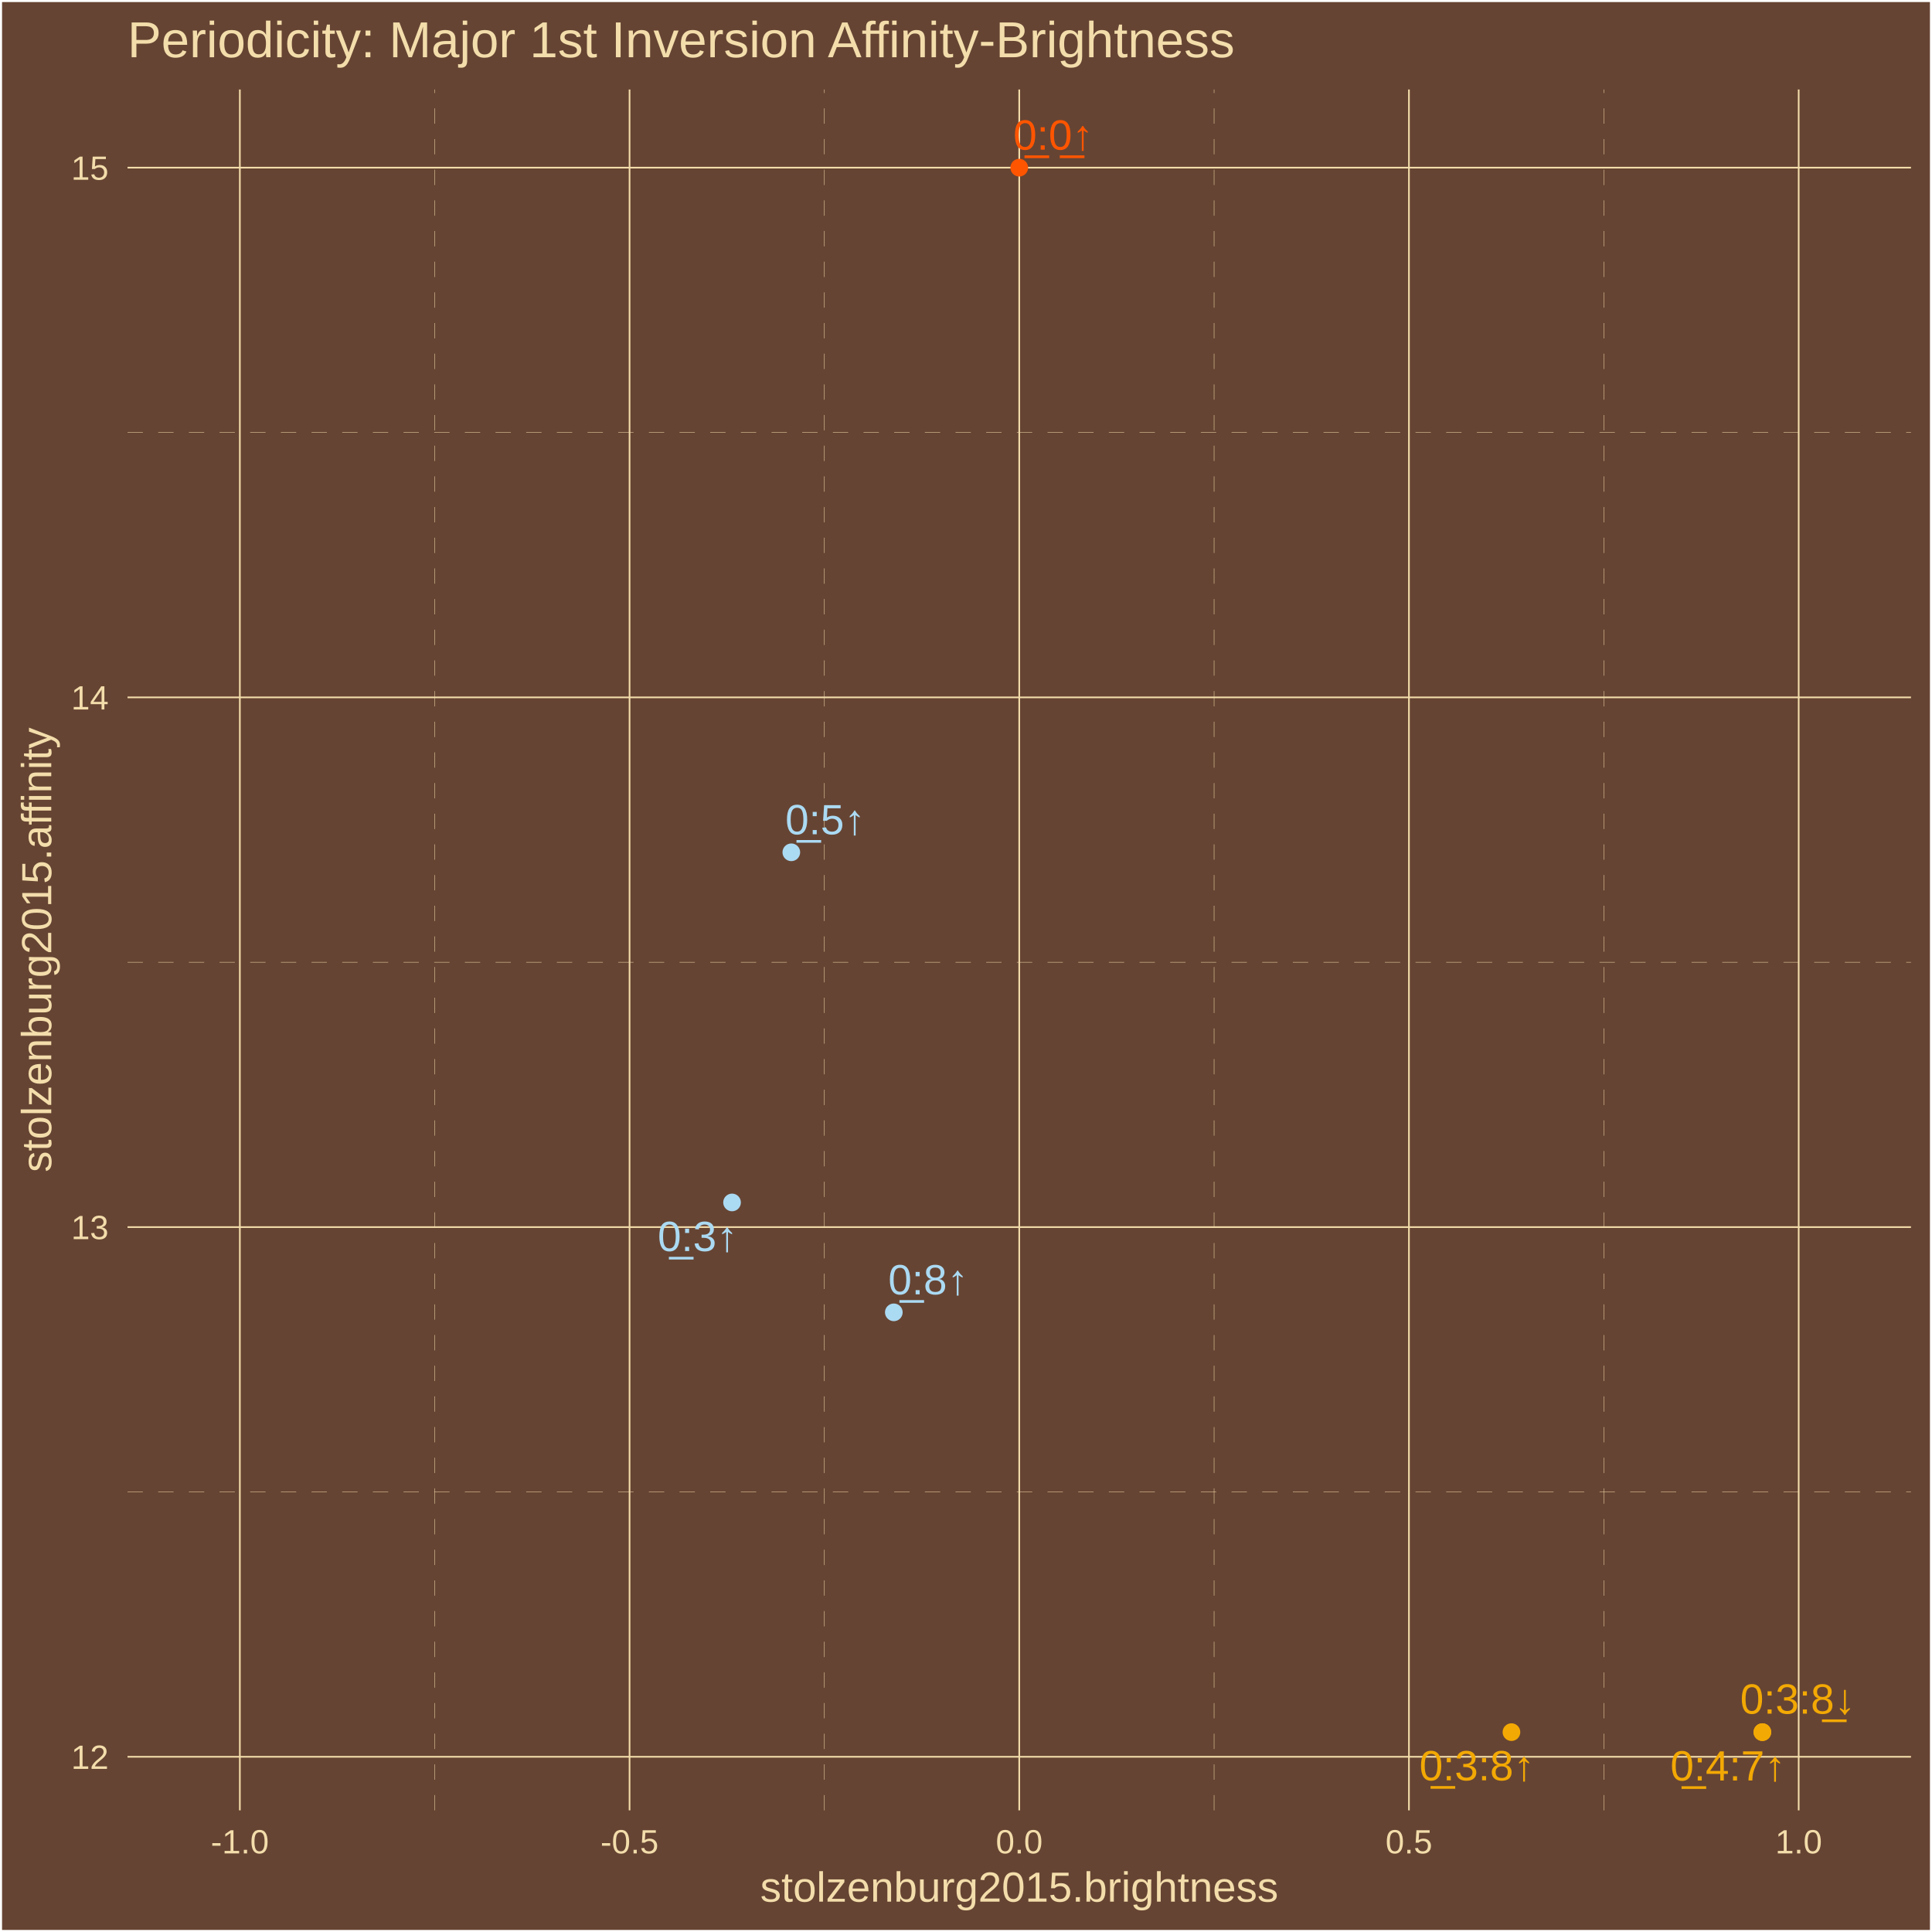
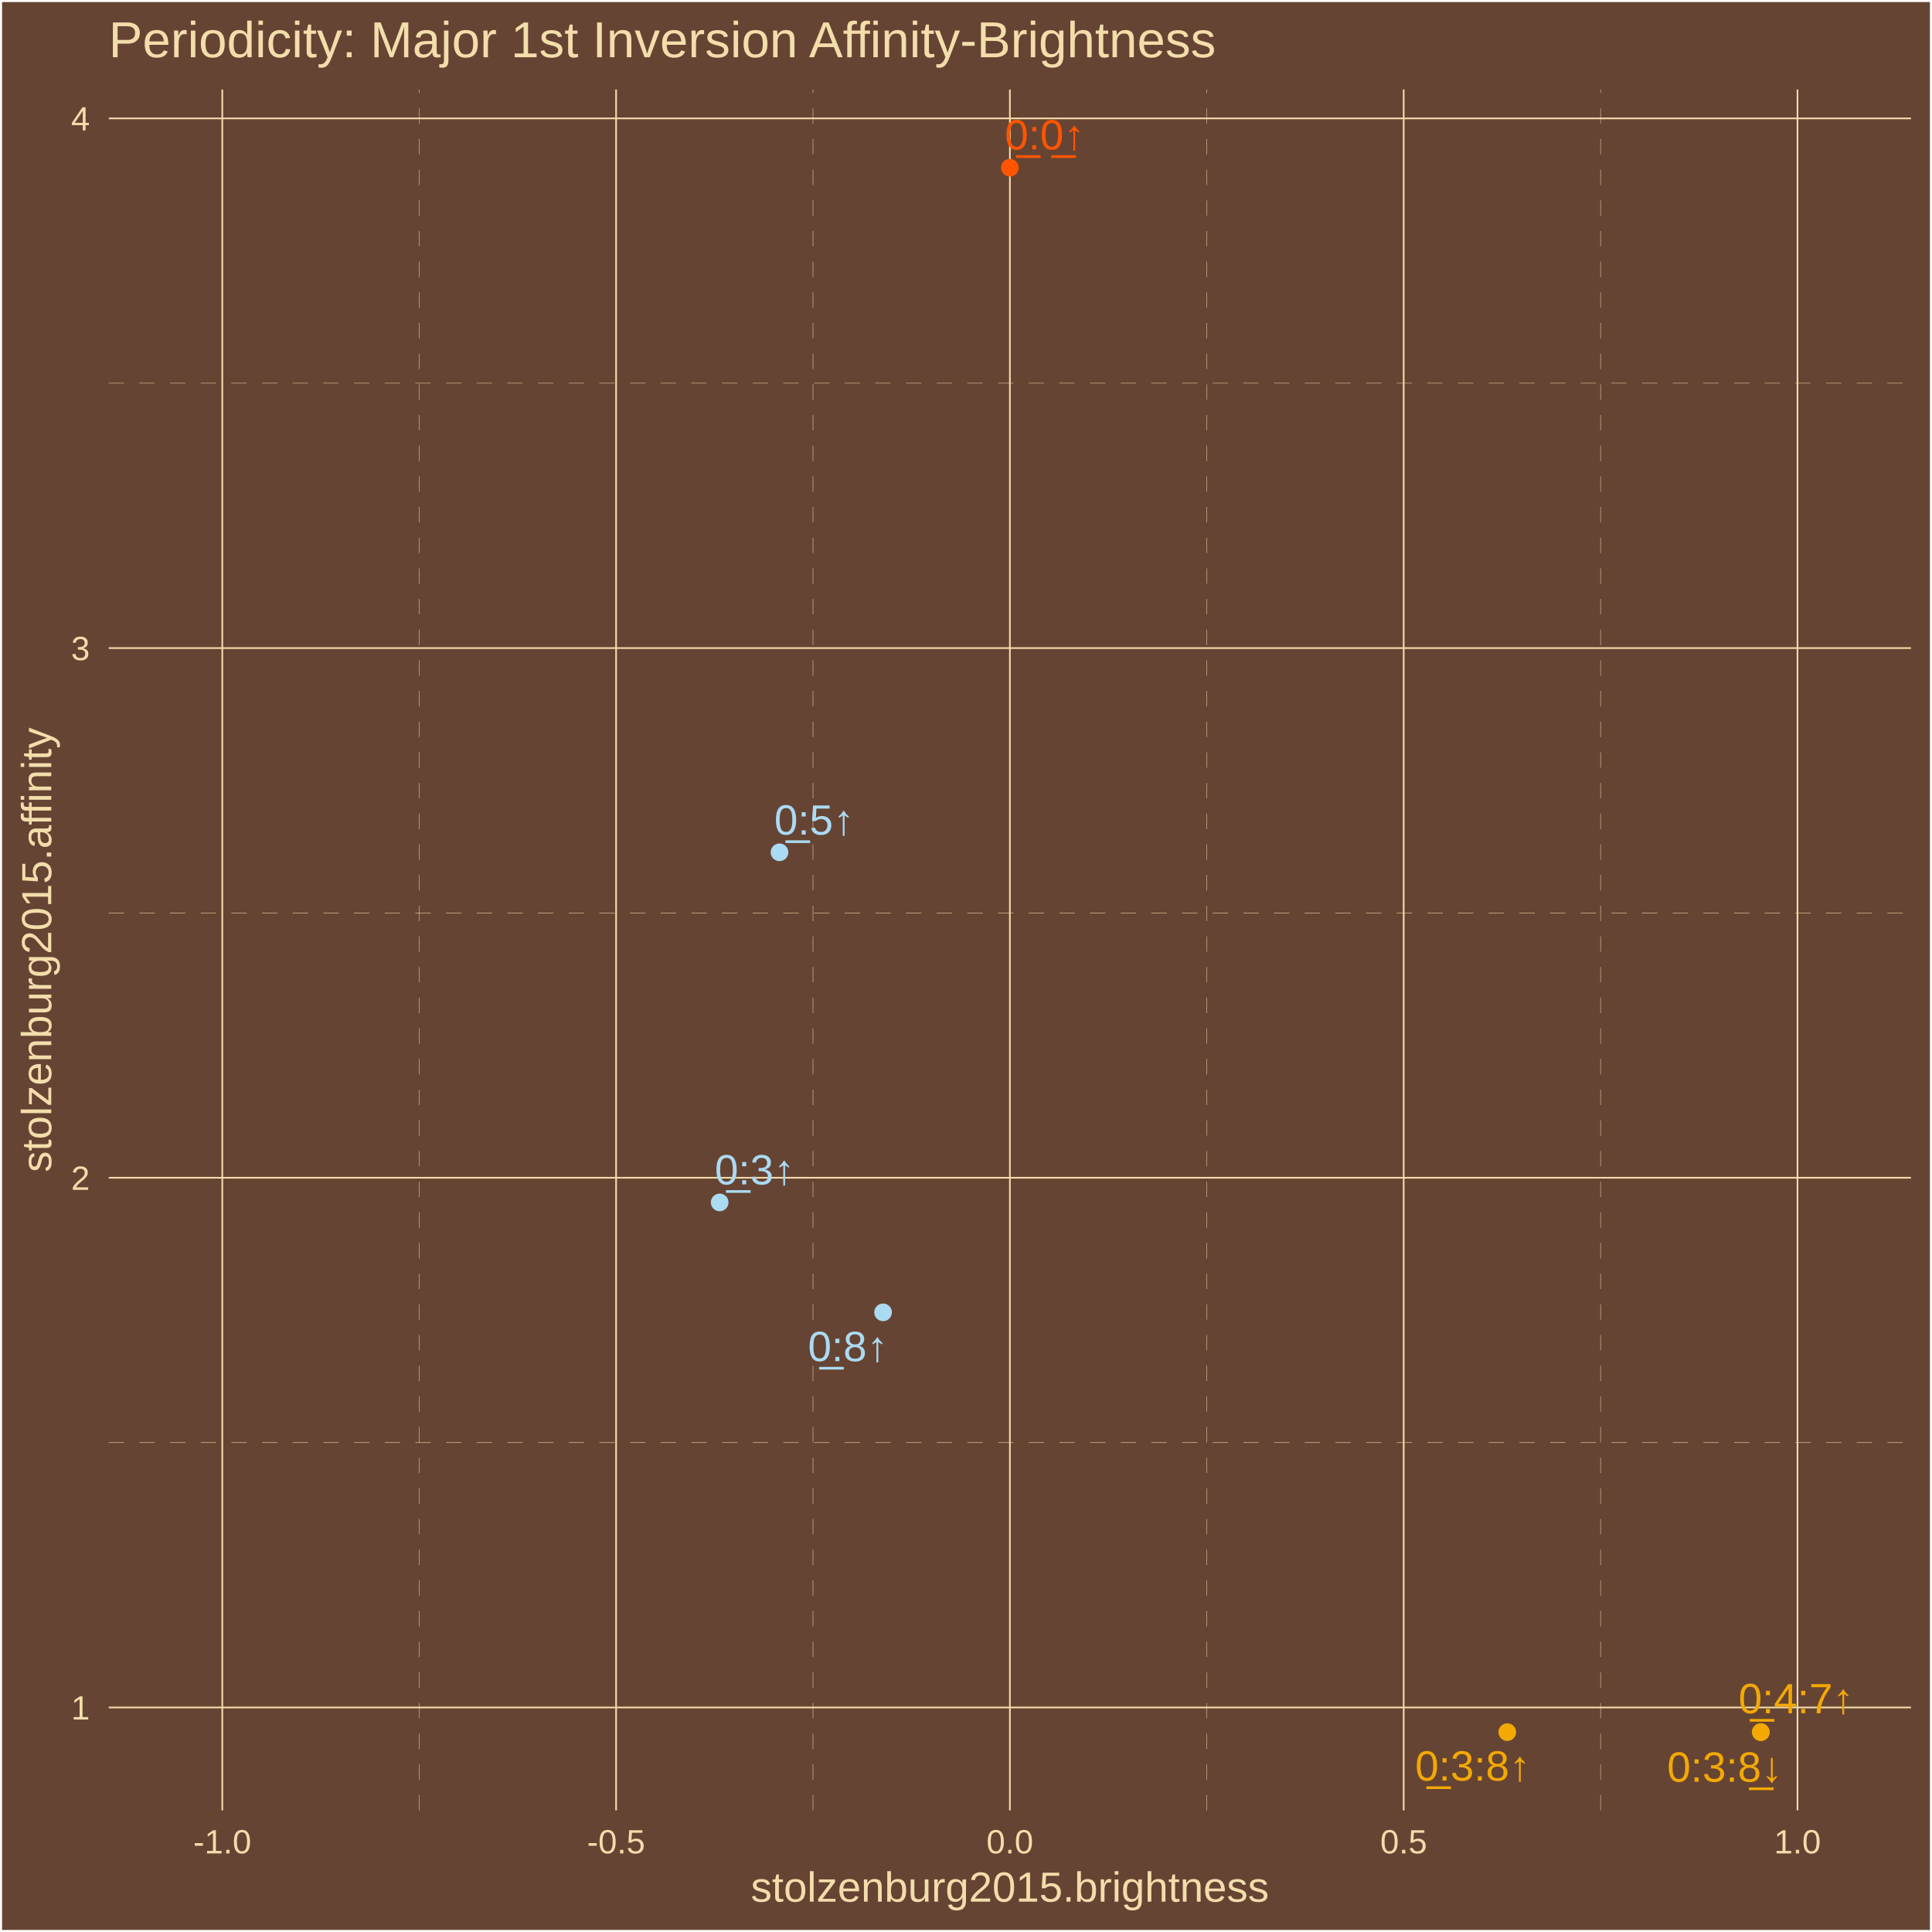
<svg xmlns="http://www.w3.org/2000/svg" class="svglite" width="504.00pt" height="504.00pt" viewBox="0 0 504.00 504.00">
  <defs>
    <style type="text/css">
    .svglite line, .svglite polyline, .svglite polygon, .svglite path, .svglite rect, .svglite circle {
      fill: none;
      stroke: #000000;
      stroke-linecap: round;
      stroke-linejoin: round;
      stroke-miterlimit: 10.00;
    }
    .svglite text {
      white-space: pre;
    }
  </style>
  </defs>
  <rect width="100%" height="100%" style="stroke: none; fill: #664433;" />
  <defs>
    <clipPath id="cpMC4wMHw1MDQuMDB8MC4wMHw1MDQuMDA=">
      <rect x="0.00" y="0.00" width="504.00" height="504.00" />
    </clipPath>
  </defs>
  <g clip-path="url(#cpMC4wMHw1MDQuMDB8MC4wMHw1MDQuMDA=)">
    <rect x="0.00" y="-0" width="504.00" height="504.00" style="stroke-width: 1.07; stroke: #FFFFFF; fill: #664433;" />
  </g>
  <defs>
-     <clipPath id="cpMzMuMjd8NDk4LjUyfDIzLjM0fDQ3Mi4yNw==">
-       <rect x="33.27" y="23.34" width="465.25" height="448.93" />
+     <clipPath id="cpMjguMzd8NDk4LjUyfDIzLjM0fDQ3Mi4yNw==">
+       <rect x="28.37" y="23.34" width="470.15" height="448.93" />
    </clipPath>
  </defs>
-   <g clip-path="url(#cpMzMuMjd8NDk4LjUyfDIzLjM0fDQ3Mi4yNw==)">
-     <rect x="33.27" y="23.34" width="465.25" height="448.93" style="stroke-width: 1.07; stroke: none; fill: #664433;" />
-     <polyline points="33.27,389.20 498.52,389.20 " style="stroke-width: 0.11; stroke: #F3DDAB; stroke-dasharray: 4.00,4.00; stroke-linecap: butt;" />
-     <polyline points="33.27,251.02 498.52,251.02 " style="stroke-width: 0.11; stroke: #F3DDAB; stroke-dasharray: 4.00,4.00; stroke-linecap: butt;" />
-     <polyline points="33.27,112.83 498.52,112.83 " style="stroke-width: 0.11; stroke: #F3DDAB; stroke-dasharray: 4.00,4.00; stroke-linecap: butt;" />
-     <polyline points="113.40,472.27 113.40,23.34 " style="stroke-width: 0.11; stroke: #F3DDAB; stroke-dasharray: 4.00,4.00; stroke-linecap: butt;" />
-     <polyline points="215.06,472.27 215.06,23.34 " style="stroke-width: 0.11; stroke: #F3DDAB; stroke-dasharray: 4.00,4.00; stroke-linecap: butt;" />
-     <polyline points="316.72,472.27 316.72,23.34 " style="stroke-width: 0.11; stroke: #F3DDAB; stroke-dasharray: 4.00,4.00; stroke-linecap: butt;" />
-     <polyline points="418.38,472.27 418.38,23.34 " style="stroke-width: 0.11; stroke: #F3DDAB; stroke-dasharray: 4.00,4.00; stroke-linecap: butt;" />
-     <polyline points="33.27,458.29 498.52,458.29 " style="stroke-width: 0.43; stroke: #F3DDAB; stroke-linecap: butt;" />
-     <polyline points="33.27,320.11 498.52,320.11 " style="stroke-width: 0.43; stroke: #F3DDAB; stroke-linecap: butt;" />
-     <polyline points="33.27,181.93 498.52,181.93 " style="stroke-width: 0.43; stroke: #F3DDAB; stroke-linecap: butt;" />
-     <polyline points="33.27,43.74 498.52,43.74 " style="stroke-width: 0.43; stroke: #F3DDAB; stroke-linecap: butt;" />
-     <polyline points="62.57,472.27 62.57,23.34 " style="stroke-width: 0.43; stroke: #F3DDAB; stroke-linecap: butt;" />
-     <polyline points="164.23,472.27 164.23,23.34 " style="stroke-width: 0.43; stroke: #F3DDAB; stroke-linecap: butt;" />
-     <polyline points="265.89,472.27 265.89,23.34 " style="stroke-width: 0.43; stroke: #F3DDAB; stroke-linecap: butt;" />
-     <polyline points="367.55,472.27 367.55,23.34 " style="stroke-width: 0.43; stroke: #F3DDAB; stroke-linecap: butt;" />
-     <polyline points="469.22,472.27 469.22,23.34 " style="stroke-width: 0.43; stroke: #F3DDAB; stroke-linecap: butt;" />
-     <circle cx="459.75" cy="451.86" r="1.95" style="stroke-width: 0.71; stroke: #F3A904; fill: #F3A904;" />
-     <circle cx="459.75" cy="451.86" r="1.95" style="stroke-width: 0.71; stroke: #F3A904; fill: #F3A904;" />
-     <circle cx="394.29" cy="451.86" r="1.95" style="stroke-width: 0.71; stroke: #F3A904; fill: #F3A904;" />
-     <circle cx="265.89" cy="43.74" r="1.95" style="stroke-width: 0.71; stroke: #FF5500; fill: #FF5500;" />
-     <circle cx="190.97" cy="313.68" r="1.95" style="stroke-width: 0.71; stroke: #ABDAF3; fill: #ABDAF3;" />
-     <circle cx="233.17" cy="342.35" r="1.95" style="stroke-width: 0.71; stroke: #ABDAF3; fill: #ABDAF3;" />
-     <circle cx="206.43" cy="222.34" r="1.95" style="stroke-width: 0.71; stroke: #ABDAF3; fill: #ABDAF3;" />
-     <text x="450.77" y="464.48" text-anchor="middle" style="font-size: 11.04px;fill: #F3A904; font-family: &quot;Arial&quot;;" textLength="31.53px" lengthAdjust="spacingAndGlyphs">0̲:4:7↑</text>
-     <text x="468.99" y="447.05" text-anchor="middle" style="font-size: 11.04px;fill: #F3A904; font-family: &quot;Arial&quot;;" textLength="31.53px" lengthAdjust="spacingAndGlyphs">0:3:8̲↓</text>
-     <text x="385.30" y="464.44" text-anchor="middle" style="font-size: 11.04px;fill: #F3A904; font-family: &quot;Arial&quot;;" textLength="31.53px" lengthAdjust="spacingAndGlyphs">0̲:3:8↑</text>
-     <text x="274.77" y="39.04" text-anchor="middle" style="font-size: 11.04px;fill: #FF5500; font-family: &quot;Arial&quot;;" textLength="22.33px" lengthAdjust="spacingAndGlyphs">0̲:0̲↑</text>
-     <text x="182.00" y="326.37" text-anchor="middle" style="font-size: 11.04px;fill: #ABDAF3; font-family: &quot;Arial&quot;;" textLength="22.33px" lengthAdjust="spacingAndGlyphs">0̲:3↑</text>
-     <text x="242.14" y="337.66" text-anchor="middle" style="font-size: 11.04px;fill: #ABDAF3; font-family: &quot;Arial&quot;;" textLength="22.33px" lengthAdjust="spacingAndGlyphs">0̲:8↑</text>
-     <text x="215.29" y="217.64" text-anchor="middle" style="font-size: 11.04px;fill: #ABDAF3; font-family: &quot;Arial&quot;;" textLength="22.33px" lengthAdjust="spacingAndGlyphs">0̲:5↑</text>
+   <g clip-path="url(#cpMjguMzd8NDk4LjUyfDIzLjM0fDQ3Mi4yNw==)">
+     <rect x="28.37" y="23.34" width="470.15" height="448.93" style="stroke-width: 1.07; stroke: none; fill: #664433;" />
+     <polyline points="28.37,376.34 498.52,376.34 " style="stroke-width: 0.11; stroke: #F3DDAB; stroke-dasharray: 4.00,4.00; stroke-linecap: butt;" />
+     <polyline points="28.37,238.15 498.52,238.15 " style="stroke-width: 0.11; stroke: #F3DDAB; stroke-dasharray: 4.00,4.00; stroke-linecap: butt;" />
+     <polyline points="28.37,99.97 498.52,99.97 " style="stroke-width: 0.11; stroke: #F3DDAB; stroke-dasharray: 4.00,4.00; stroke-linecap: butt;" />
+     <polyline points="109.35,472.27 109.35,23.34 " style="stroke-width: 0.11; stroke: #F3DDAB; stroke-dasharray: 4.00,4.00; stroke-linecap: butt;" />
+     <polyline points="212.08,472.27 212.08,23.34 " style="stroke-width: 0.11; stroke: #F3DDAB; stroke-dasharray: 4.00,4.00; stroke-linecap: butt;" />
+     <polyline points="314.81,472.27 314.81,23.34 " style="stroke-width: 0.11; stroke: #F3DDAB; stroke-dasharray: 4.00,4.00; stroke-linecap: butt;" />
+     <polyline points="417.54,472.27 417.54,23.34 " style="stroke-width: 0.11; stroke: #F3DDAB; stroke-dasharray: 4.00,4.00; stroke-linecap: butt;" />
+     <polyline points="28.37,445.43 498.52,445.43 " style="stroke-width: 0.43; stroke: #F3DDAB; stroke-linecap: butt;" />
+     <polyline points="28.37,307.24 498.52,307.24 " style="stroke-width: 0.43; stroke: #F3DDAB; stroke-linecap: butt;" />
+     <polyline points="28.37,169.06 498.52,169.06 " style="stroke-width: 0.43; stroke: #F3DDAB; stroke-linecap: butt;" />
+     <polyline points="28.37,30.88 498.52,30.88 " style="stroke-width: 0.43; stroke: #F3DDAB; stroke-linecap: butt;" />
+     <polyline points="57.99,472.27 57.99,23.34 " style="stroke-width: 0.43; stroke: #F3DDAB; stroke-linecap: butt;" />
+     <polyline points="160.72,472.27 160.72,23.34 " style="stroke-width: 0.43; stroke: #F3DDAB; stroke-linecap: butt;" />
+     <polyline points="263.45,472.27 263.45,23.34 " style="stroke-width: 0.43; stroke: #F3DDAB; stroke-linecap: butt;" />
+     <polyline points="366.18,472.27 366.18,23.34 " style="stroke-width: 0.43; stroke: #F3DDAB; stroke-linecap: butt;" />
+     <polyline points="468.91,472.27 468.91,23.34 " style="stroke-width: 0.43; stroke: #F3DDAB; stroke-linecap: butt;" />
+     <circle cx="459.34" cy="451.86" r="1.95" style="stroke-width: 0.71; stroke: #F3A904; fill: #F3A904;" />
+     <circle cx="459.34" cy="451.86" r="1.95" style="stroke-width: 0.71; stroke: #F3A904; fill: #F3A904;" />
+     <circle cx="393.20" cy="451.86" r="1.95" style="stroke-width: 0.71; stroke: #F3A904; fill: #F3A904;" />
+     <circle cx="263.45" cy="43.74" r="1.95" style="stroke-width: 0.71; stroke: #FF5500; fill: #FF5500;" />
+     <circle cx="187.74" cy="313.68" r="1.95" style="stroke-width: 0.71; stroke: #ABDAF3; fill: #ABDAF3;" />
+     <circle cx="230.37" cy="342.35" r="1.95" style="stroke-width: 0.71; stroke: #ABDAF3; fill: #ABDAF3;" />
+     <circle cx="203.35" cy="222.34" r="1.95" style="stroke-width: 0.71; stroke: #ABDAF3; fill: #ABDAF3;" />
+     <text x="468.56" y="446.93" text-anchor="middle" style="font-size: 11.04px;fill: #F3A904; font-family: &quot;Arial&quot;;" textLength="31.53px" lengthAdjust="spacingAndGlyphs">0̲:4:7↑</text>
+     <text x="449.94" y="464.79" text-anchor="middle" style="font-size: 11.04px;fill: #F3A904; font-family: &quot;Arial&quot;;" textLength="31.53px" lengthAdjust="spacingAndGlyphs">0:3:8̲↓</text>
+     <text x="384.20" y="464.50" text-anchor="middle" style="font-size: 11.04px;fill: #F3A904; font-family: &quot;Arial&quot;;" textLength="31.53px" lengthAdjust="spacingAndGlyphs">0̲:3:8↑</text>
+     <text x="272.56" y="38.99" text-anchor="middle" style="font-size: 11.04px;fill: #FF5500; font-family: &quot;Arial&quot;;" textLength="22.33px" lengthAdjust="spacingAndGlyphs">0̲:0̲↑</text>
+     <text x="196.89" y="308.98" text-anchor="middle" style="font-size: 11.04px;fill: #ABDAF3; font-family: &quot;Arial&quot;;" textLength="22.33px" lengthAdjust="spacingAndGlyphs">0̲:3↑</text>
+     <text x="221.20" y="355.08" text-anchor="middle" style="font-size: 11.04px;fill: #ABDAF3; font-family: &quot;Arial&quot;;" textLength="22.33px" lengthAdjust="spacingAndGlyphs">0̲:8↑</text>
+     <text x="212.41" y="217.72" text-anchor="middle" style="font-size: 11.04px;fill: #ABDAF3; font-family: &quot;Arial&quot;;" textLength="22.33px" lengthAdjust="spacingAndGlyphs">0̲:5↑</text>
  </g>
  <g clip-path="url(#cpMC4wMHw1MDQuMDB8MC4wMHw1MDQuMDA=)">
-     <text x="28.34" y="461.45" text-anchor="end" style="font-size: 8.80px;fill: #F3DDAB; font-family: &quot;Arial&quot;;" textLength="9.79px" lengthAdjust="spacingAndGlyphs">12</text>
-     <text x="28.34" y="323.26" text-anchor="end" style="font-size: 8.80px;fill: #F3DDAB; font-family: &quot;Arial&quot;;" textLength="9.79px" lengthAdjust="spacingAndGlyphs">13</text>
-     <text x="28.34" y="185.08" text-anchor="end" style="font-size: 8.80px;fill: #F3DDAB; font-family: &quot;Arial&quot;;" textLength="9.79px" lengthAdjust="spacingAndGlyphs">14</text>
-     <text x="28.34" y="46.90" text-anchor="end" style="font-size: 8.80px;fill: #F3DDAB; font-family: &quot;Arial&quot;;" textLength="9.79px" lengthAdjust="spacingAndGlyphs">15</text>
-     <text x="62.57" y="483.50" text-anchor="middle" style="font-size: 8.80px;fill: #F3DDAB; font-family: &quot;Arial&quot;;" textLength="15.16px" lengthAdjust="spacingAndGlyphs">-1.0</text>
-     <text x="164.23" y="483.50" text-anchor="middle" style="font-size: 8.80px;fill: #F3DDAB; font-family: &quot;Arial&quot;;" textLength="15.16px" lengthAdjust="spacingAndGlyphs">-0.5</text>
-     <text x="265.89" y="483.50" text-anchor="middle" style="font-size: 8.80px;fill: #F3DDAB; font-family: &quot;Arial&quot;;" textLength="12.23px" lengthAdjust="spacingAndGlyphs">0.0</text>
-     <text x="367.55" y="483.50" text-anchor="middle" style="font-size: 8.80px;fill: #F3DDAB; font-family: &quot;Arial&quot;;" textLength="12.23px" lengthAdjust="spacingAndGlyphs">0.5</text>
-     <text x="469.22" y="483.50" text-anchor="middle" style="font-size: 8.80px;fill: #F3DDAB; font-family: &quot;Arial&quot;;" textLength="12.23px" lengthAdjust="spacingAndGlyphs">1.0</text>
-     <text x="265.89" y="496.09" text-anchor="middle" style="font-size: 11.00px;fill: #F3DDAB; font-family: &quot;Arial&quot;;" textLength="135.17px" lengthAdjust="spacingAndGlyphs">stolzenburg2015.brightness</text>
+     <text x="23.44" y="448.58" text-anchor="end" style="font-size: 8.80px;fill: #F3DDAB; font-family: &quot;Arial&quot;;" textLength="4.90px" lengthAdjust="spacingAndGlyphs">1</text>
+     <text x="23.44" y="310.40" text-anchor="end" style="font-size: 8.80px;fill: #F3DDAB; font-family: &quot;Arial&quot;;" textLength="4.90px" lengthAdjust="spacingAndGlyphs">2</text>
+     <text x="23.44" y="172.21" text-anchor="end" style="font-size: 8.80px;fill: #F3DDAB; font-family: &quot;Arial&quot;;" textLength="4.90px" lengthAdjust="spacingAndGlyphs">3</text>
+     <text x="23.44" y="34.03" text-anchor="end" style="font-size: 8.80px;fill: #F3DDAB; font-family: &quot;Arial&quot;;" textLength="4.90px" lengthAdjust="spacingAndGlyphs">4</text>
+     <text x="57.99" y="483.50" text-anchor="middle" style="font-size: 8.80px;fill: #F3DDAB; font-family: &quot;Arial&quot;;" textLength="15.16px" lengthAdjust="spacingAndGlyphs">-1.0</text>
+     <text x="160.72" y="483.50" text-anchor="middle" style="font-size: 8.80px;fill: #F3DDAB; font-family: &quot;Arial&quot;;" textLength="15.16px" lengthAdjust="spacingAndGlyphs">-0.5</text>
+     <text x="263.45" y="483.50" text-anchor="middle" style="font-size: 8.80px;fill: #F3DDAB; font-family: &quot;Arial&quot;;" textLength="12.23px" lengthAdjust="spacingAndGlyphs">0.0</text>
+     <text x="366.18" y="483.50" text-anchor="middle" style="font-size: 8.80px;fill: #F3DDAB; font-family: &quot;Arial&quot;;" textLength="12.23px" lengthAdjust="spacingAndGlyphs">0.5</text>
+     <text x="468.91" y="483.50" text-anchor="middle" style="font-size: 8.80px;fill: #F3DDAB; font-family: &quot;Arial&quot;;" textLength="12.23px" lengthAdjust="spacingAndGlyphs">1.0</text>
+     <text x="263.45" y="496.09" text-anchor="middle" style="font-size: 11.00px;fill: #F3DDAB; font-family: &quot;Arial&quot;;" textLength="135.17px" lengthAdjust="spacingAndGlyphs">stolzenburg2015.brightness</text>
    <text transform="translate(13.37,247.80) rotate(-90)" text-anchor="middle" style="font-size: 11.00px;fill: #F3DDAB; font-family: &quot;Arial&quot;;" textLength="116.19px" lengthAdjust="spacingAndGlyphs">stolzenburg2015.affinity</text>
-     <text x="33.27" y="14.94" style="font-size: 13.20px;fill: #F3DDAB; font-family: &quot;Arial&quot;;" textLength="289.58px" lengthAdjust="spacingAndGlyphs">Periodicity: Major 1st Inversion Affinity-Brightness</text>
+     <text x="28.37" y="14.94" style="font-size: 13.20px;fill: #F3DDAB; font-family: &quot;Arial&quot;;" textLength="289.58px" lengthAdjust="spacingAndGlyphs">Periodicity: Major 1st Inversion Affinity-Brightness</text>
  </g>
</svg>
